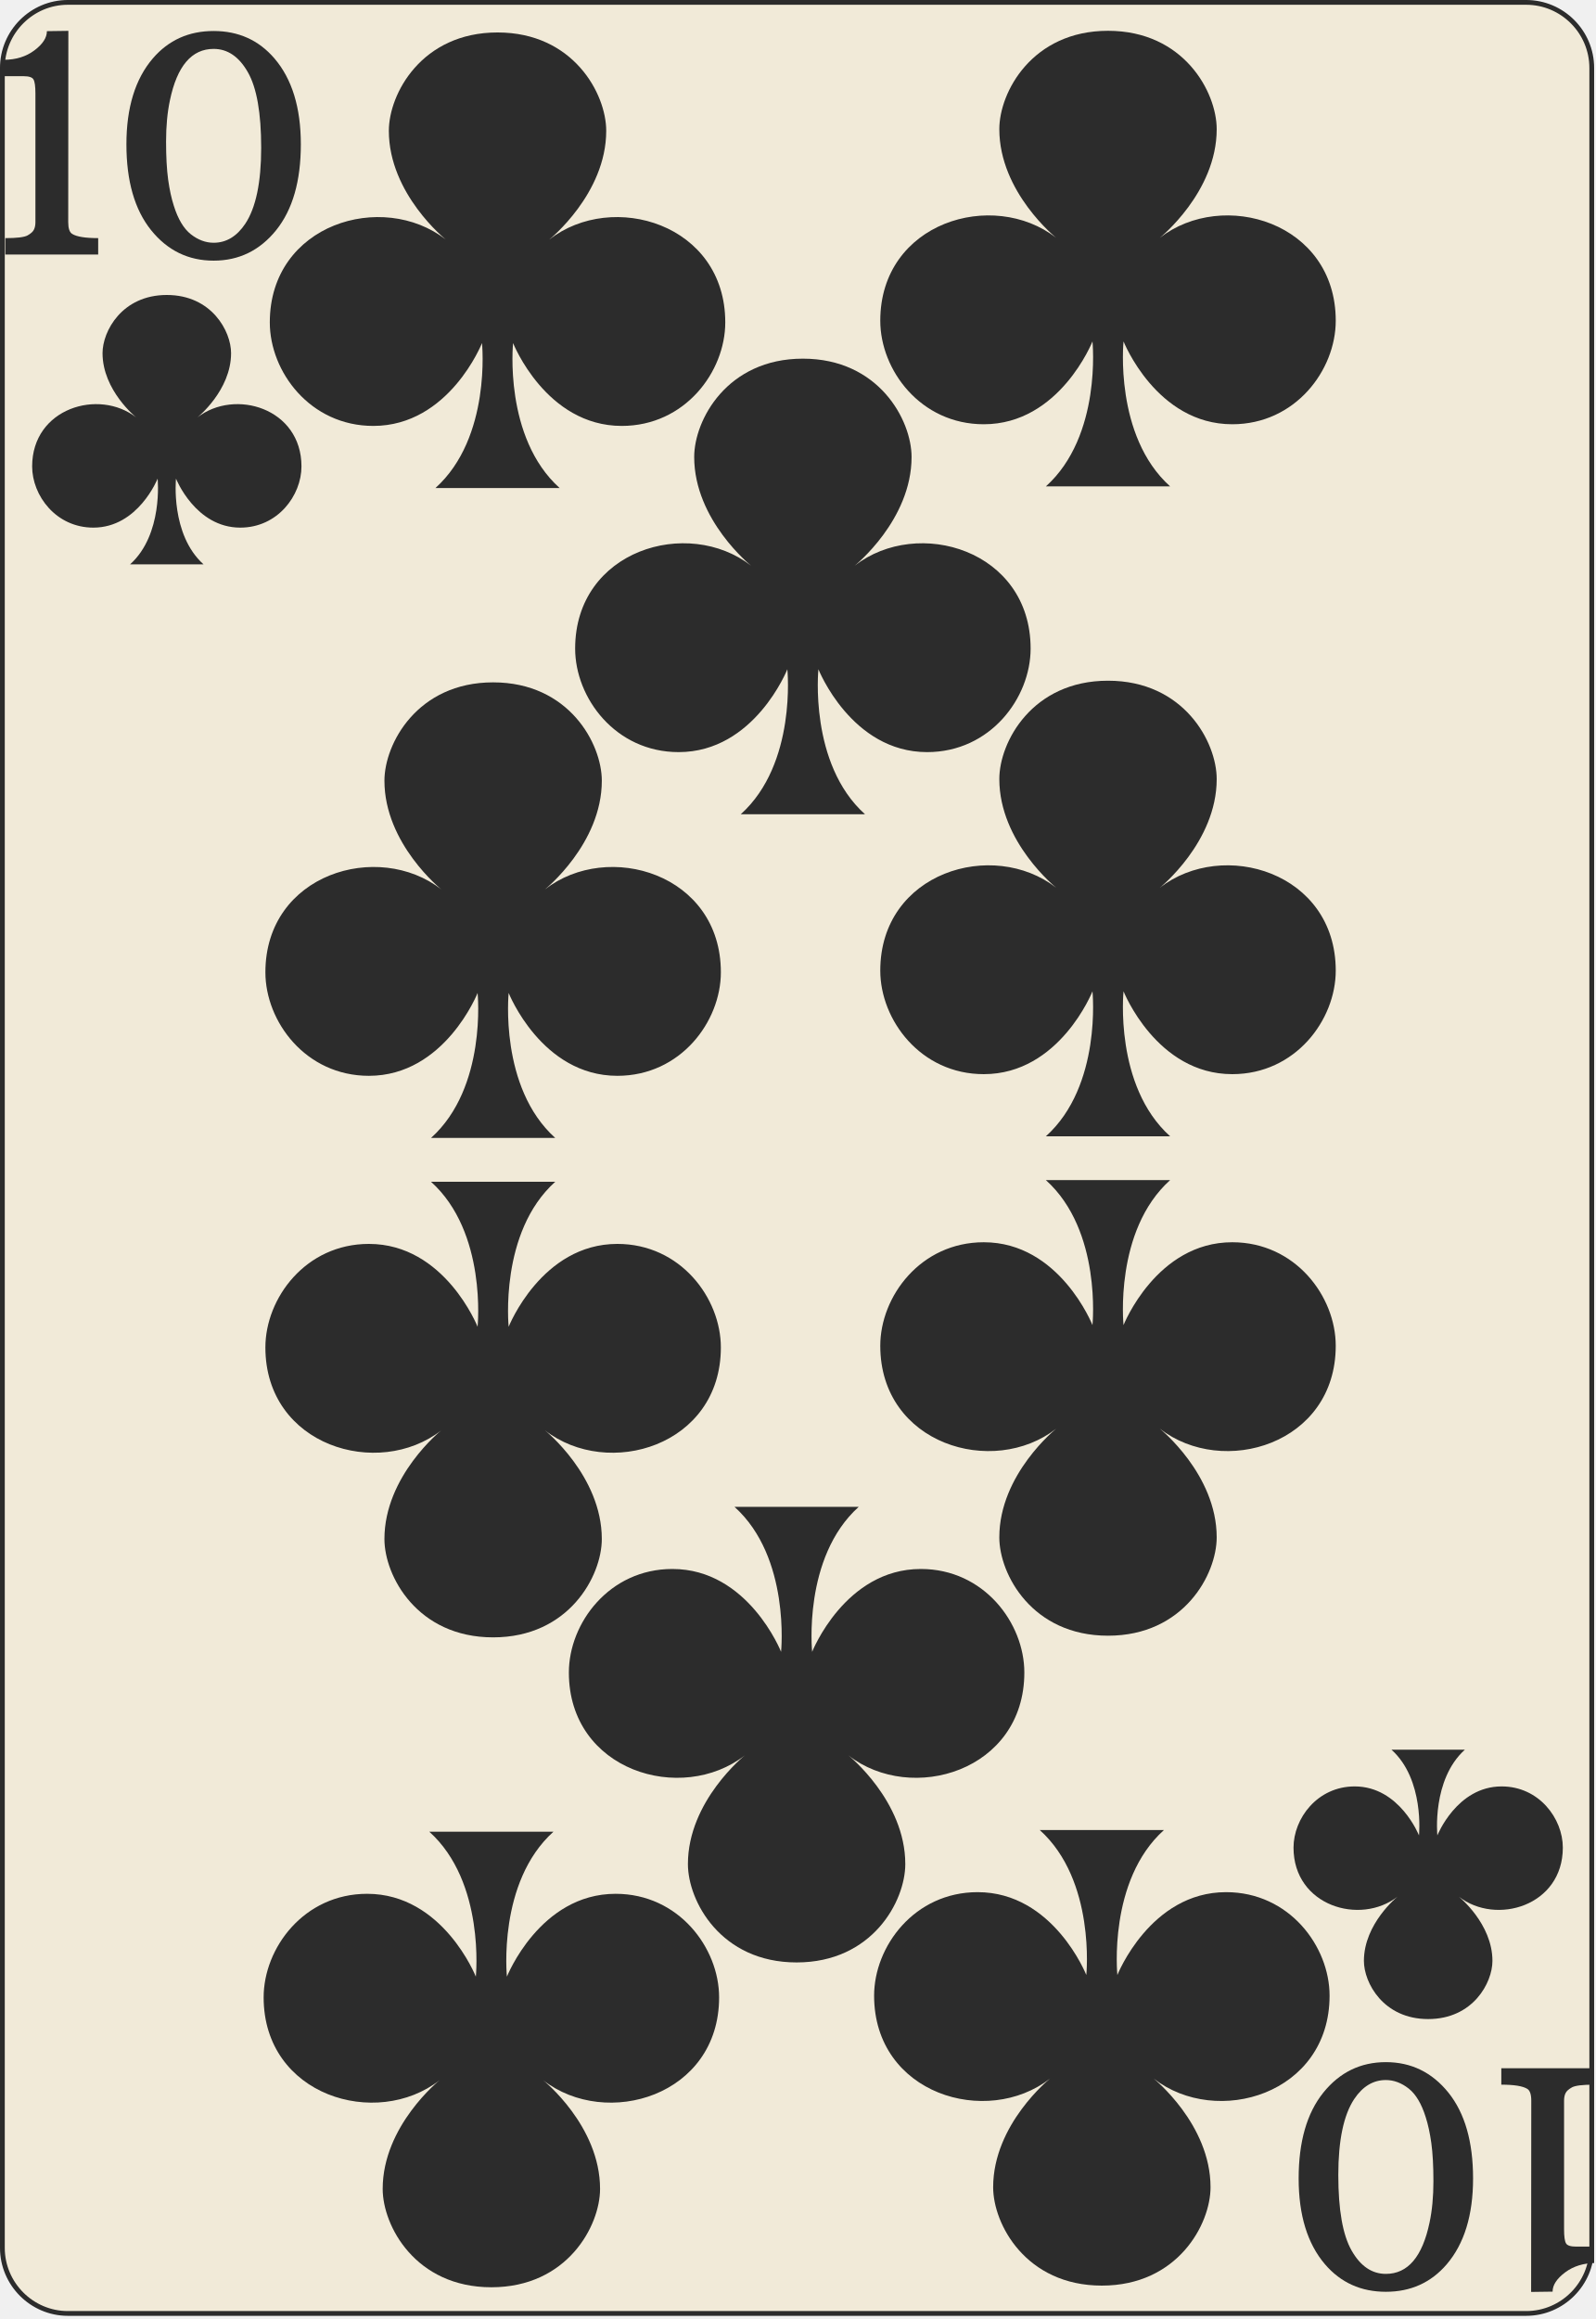
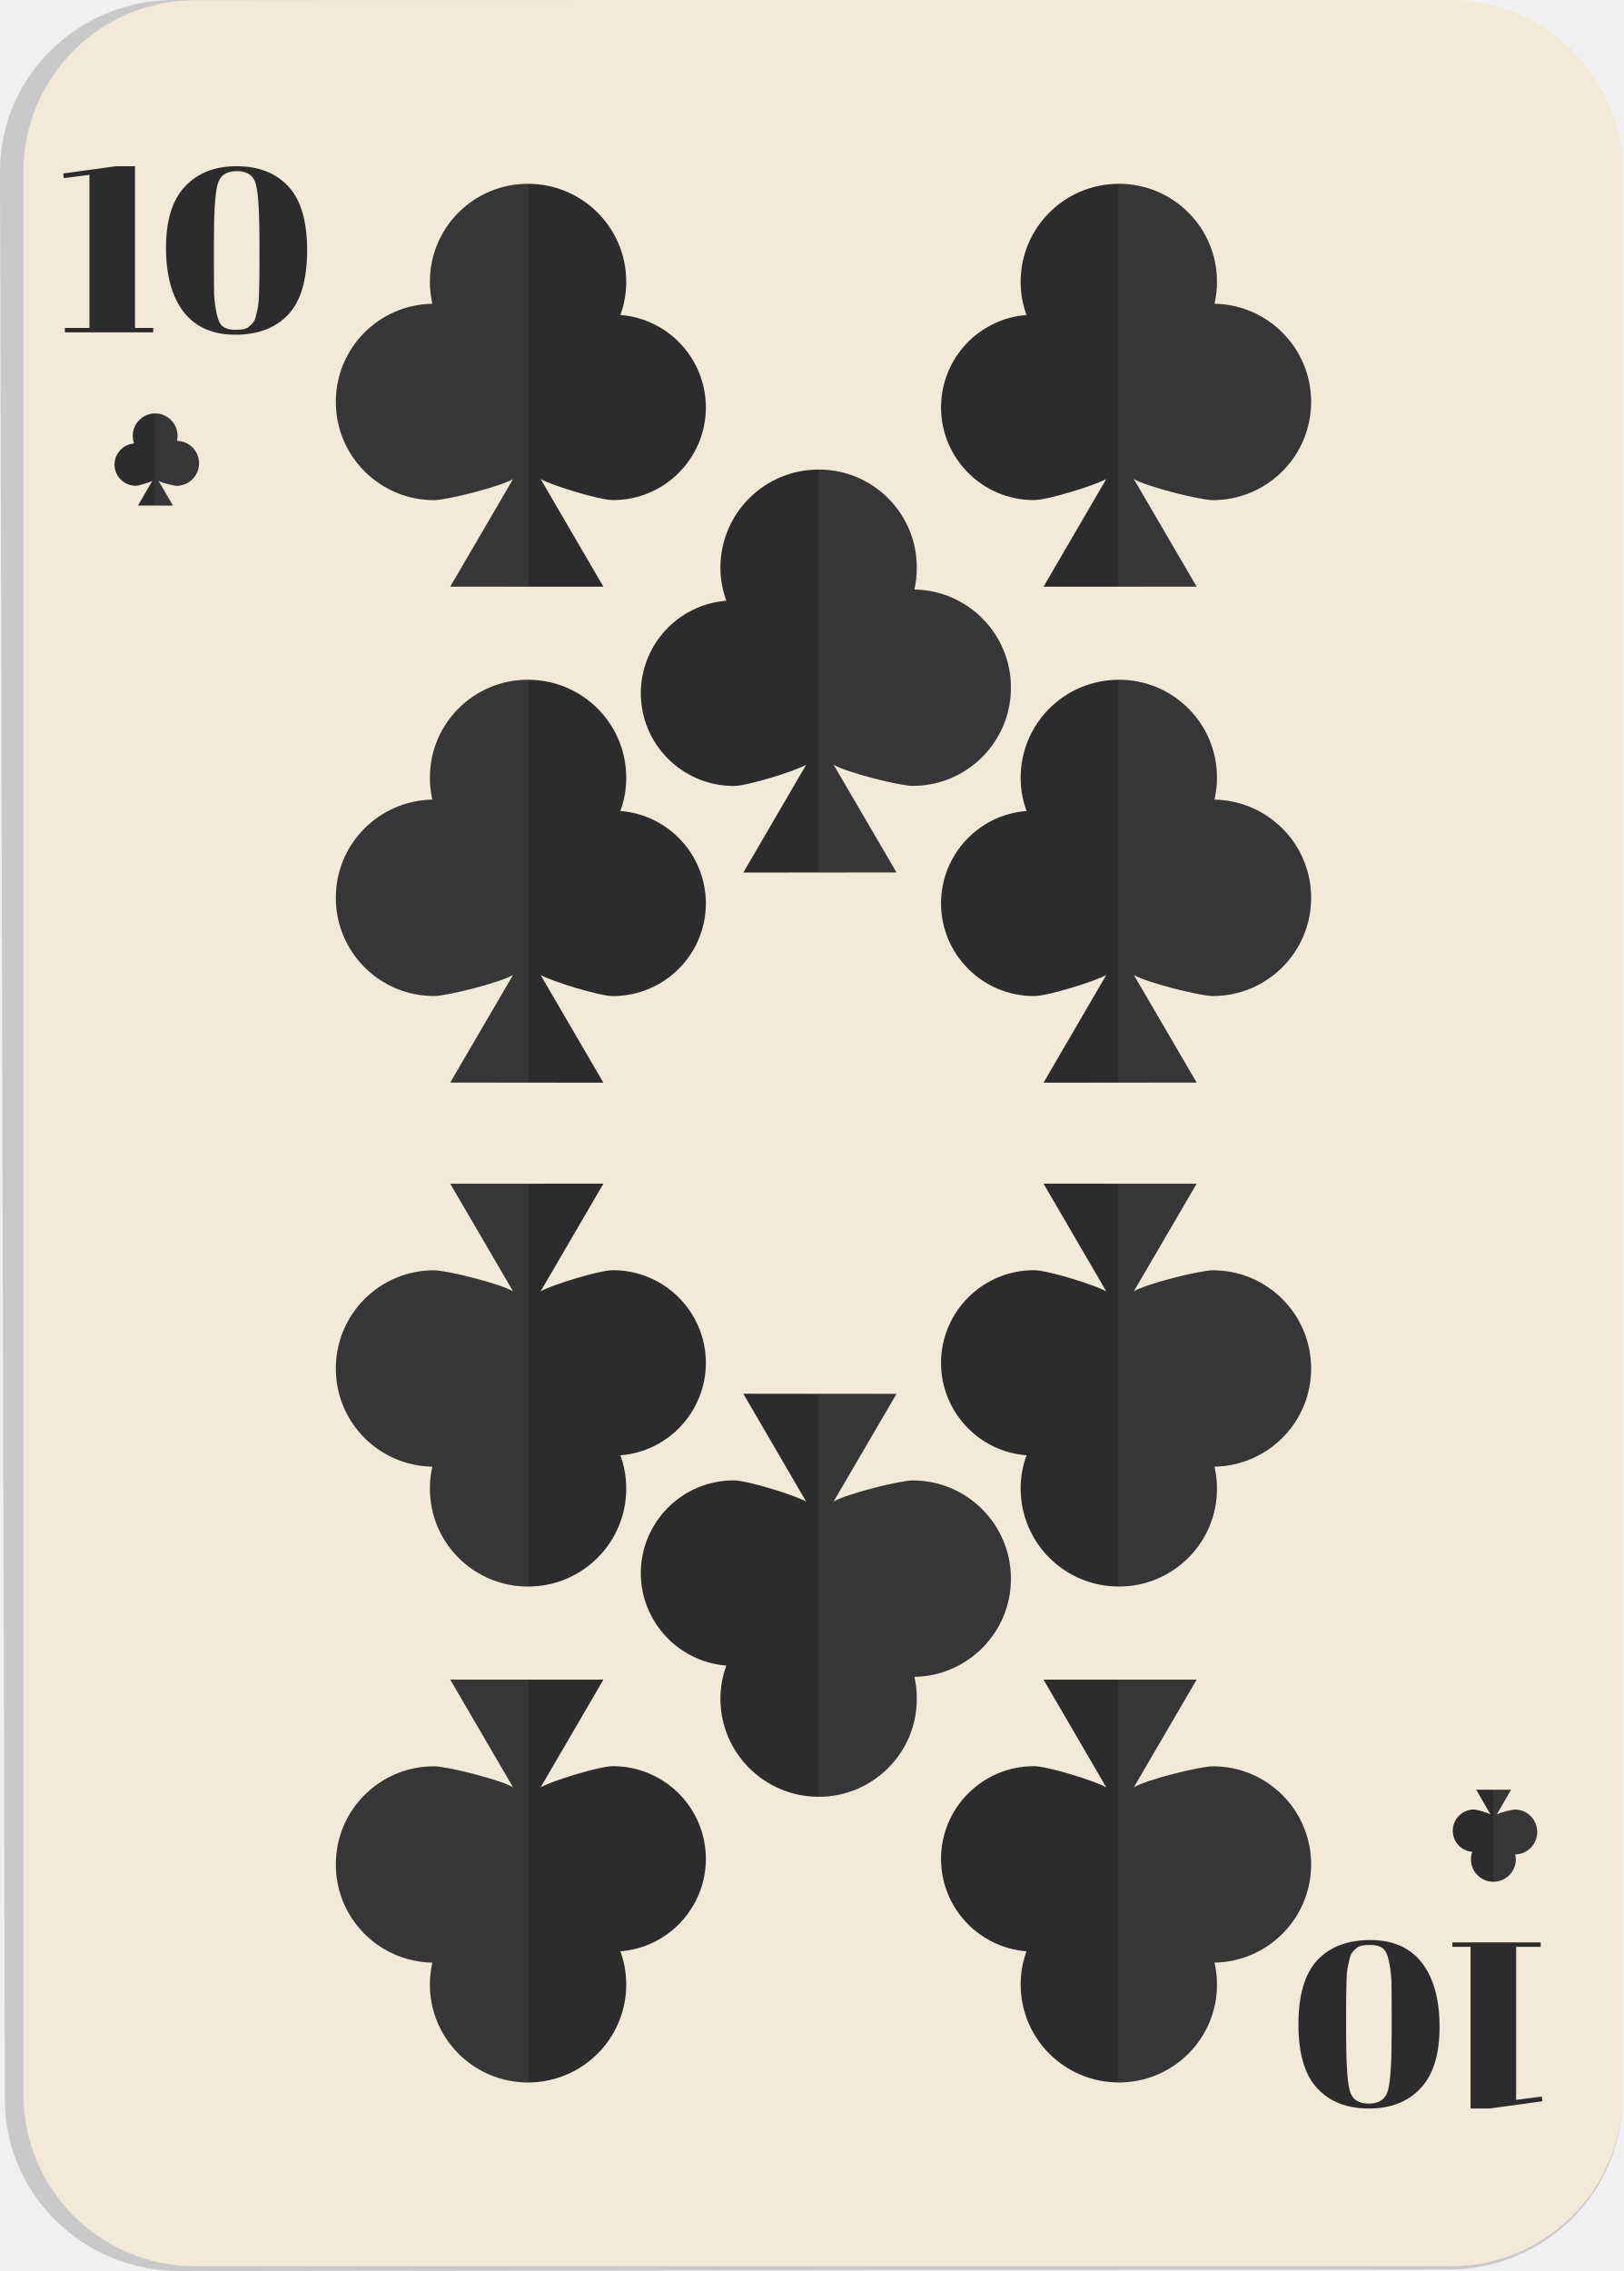
- <svg xmlns="http://www.w3.org/2000/svg" width="223" height="324" viewBox="0 0 223 324" fill="none">
-   <g clip-path="url(#clip0_2009_1705)">
-     <path d="M222.449 314.064C222.449 319.1 218.333 323.223 213.287 323.223H9.481C4.448 323.223 0.333 319.1 0.333 314.064V9.493C0.333 4.457 4.448 0.333 9.481 0.333H213.287C218.333 0.333 222.449 4.457 222.449 9.493V314.064Z" fill="#F1EAD8" stroke="#2C2C2C" stroke-width="0.667" />
-     <path d="M27.588 58.32C27.588 58.32 32.293 54.556 32.293 49.338C32.293 46.284 29.581 41.213 23.311 41.213C17.042 41.213 14.33 46.286 14.33 49.338C14.33 54.556 19.035 58.32 19.035 58.32C13.809 54.249 4.493 57.028 4.493 65.163C4.493 69.236 7.821 73.717 13.047 73.717C19.316 73.717 22.028 66.873 22.028 66.873C22.028 66.873 22.824 74.674 18.179 78.849H28.444C23.799 74.676 24.595 66.873 24.595 66.873C24.595 66.873 27.307 73.717 33.576 73.717C38.804 73.717 42.13 69.234 42.13 65.163C42.13 57.028 32.814 54.249 27.588 58.32Z" fill="#2C2C2C" />
-     <path d="M195.311 264.987C195.311 264.987 190.607 268.751 190.607 273.968C190.607 277.023 193.319 282.094 199.588 282.094C205.857 282.094 208.569 277.021 208.569 273.968C208.569 268.751 203.865 264.987 203.865 264.987C209.09 269.058 218.406 266.278 218.406 258.143C218.406 254.07 215.078 249.59 209.853 249.59C203.583 249.59 200.872 256.434 200.872 256.434C200.872 256.434 200.075 248.633 204.72 244.457H194.456C199.101 248.631 198.304 256.434 198.304 256.434C198.304 256.434 195.593 249.59 189.323 249.59C184.096 249.59 180.77 254.072 180.77 258.143C180.77 266.278 190.086 269.058 195.311 264.987Z" fill="#2C2C2C" />
-     <path d="M76.764 33.467C76.764 33.467 84.72 27.101 84.72 18.277C84.72 13.111 80.134 4.535 69.531 4.535C58.928 4.535 54.342 13.115 54.342 18.277C54.342 27.101 62.298 33.467 62.298 33.467C53.461 26.582 37.705 31.282 37.705 45.041C37.705 51.929 43.333 59.507 52.171 59.507C62.774 59.507 67.36 47.932 67.36 47.932C67.36 47.932 68.707 61.125 60.851 68.187H78.211C70.355 61.128 71.702 47.932 71.702 47.932C71.702 47.932 76.288 59.507 86.891 59.507C95.732 59.507 101.357 51.926 101.357 45.041C101.357 31.282 85.602 26.582 76.764 33.467Z" fill="#2C2C2C" />
-     <path d="M76.148 124.268C76.148 124.268 84.104 117.902 84.104 109.078C84.104 103.912 79.518 95.336 68.915 95.336C58.312 95.336 53.725 103.916 53.725 109.078C53.725 117.902 61.682 124.268 61.682 124.268C52.844 117.383 37.089 122.083 37.089 135.842C37.089 142.73 42.717 150.308 51.555 150.308C62.158 150.308 66.744 138.733 66.744 138.733C66.744 138.733 68.091 151.926 60.235 158.988H77.595C69.739 151.929 71.086 138.733 71.086 138.733C71.086 138.733 75.672 150.308 86.275 150.308C95.116 150.308 100.741 142.727 100.741 135.842C100.741 122.083 84.985 117.383 76.148 124.268Z" fill="#2C2C2C" />
-     <path d="M162.077 33.235C162.077 33.235 170.034 26.87 170.034 18.046C170.034 12.88 165.448 4.303 154.845 4.303C144.241 4.303 139.655 12.883 139.655 18.046C139.655 26.87 147.612 33.235 147.612 33.235C138.774 26.351 123.019 31.051 123.019 44.81C123.019 51.697 128.647 59.275 137.484 59.275C148.087 59.275 152.674 47.701 152.674 47.701C152.674 47.701 154.02 60.893 146.164 67.955H163.525C155.669 60.897 157.015 47.701 157.015 47.701C157.015 47.701 161.602 59.275 172.205 59.275C181.046 59.275 186.671 51.694 186.671 44.81C186.671 31.051 170.915 26.351 162.077 33.235Z" fill="#2C2C2C" />
-     <path d="M162.077 124.036C162.077 124.036 170.034 117.671 170.034 108.847C170.034 103.681 165.448 95.105 154.845 95.105C144.241 95.105 139.655 103.684 139.655 108.847C139.655 117.671 147.612 124.036 147.612 124.036C138.774 117.152 123.019 121.852 123.019 135.611C123.019 142.498 128.647 150.076 137.484 150.076C148.087 150.076 152.674 138.502 152.674 138.502C152.674 138.502 154.02 151.694 146.164 158.757H163.525C155.669 151.698 157.015 138.502 157.015 138.502C157.015 138.502 161.602 150.076 172.205 150.076C181.046 150.076 186.671 142.495 186.671 135.611C186.671 121.852 170.915 117.152 162.077 124.036Z" fill="#2C2C2C" />
-     <path d="M119.436 79.041C119.436 79.041 127.392 72.676 127.392 63.852C127.392 58.686 122.806 50.11 112.203 50.11C101.6 50.11 97.014 58.69 97.014 63.852C97.014 72.676 104.97 79.041 104.97 79.041C96.132 72.157 80.377 76.857 80.377 90.616C80.377 97.504 86.005 105.082 94.843 105.082C105.446 105.082 110.032 93.507 110.032 93.507C110.032 93.507 111.379 106.7 103.523 113.762H120.883C113.027 106.703 114.374 93.507 114.374 93.507C114.374 93.507 118.96 105.082 129.563 105.082C138.404 105.082 144.029 97.501 144.029 90.616C144.029 76.857 128.273 72.157 119.436 79.041Z" fill="#2C2C2C" />
-     <path d="M146.75 290.403C146.75 290.403 138.794 296.768 138.794 305.592C138.794 310.758 143.38 319.334 153.983 319.334C164.586 319.334 169.173 310.755 169.173 305.592C169.173 296.768 161.216 290.403 161.216 290.403C170.054 297.287 185.809 292.587 185.809 278.828C185.809 271.94 180.181 264.363 171.343 264.363C160.74 264.363 156.154 275.937 156.154 275.937C156.154 275.937 154.807 262.744 162.663 255.682H145.303C153.159 262.741 151.812 275.937 151.812 275.937C151.812 275.937 147.226 264.363 136.623 264.363C127.782 264.363 122.157 271.944 122.157 278.828C122.157 292.587 137.913 297.287 146.75 290.403Z" fill="#2C2C2C" />
-     <path d="M147.611 199.602C147.611 199.602 139.654 205.967 139.654 214.791C139.654 219.957 144.24 228.533 154.844 228.533C165.447 228.533 170.033 219.954 170.033 214.791C170.033 205.967 162.076 199.602 162.076 199.602C170.914 206.486 186.67 201.786 186.67 188.027C186.67 181.139 181.041 173.561 172.204 173.561C161.601 173.561 157.014 185.136 157.014 185.136C157.014 185.136 155.668 171.943 163.524 164.881H146.163C154.019 171.94 152.673 185.136 152.673 185.136C152.673 185.136 148.086 173.561 137.483 173.561C128.642 173.561 123.018 181.143 123.018 188.027C123.018 201.786 138.773 206.486 147.611 199.602Z" fill="#2C2C2C" />
-     <path d="M61.437 290.634C61.437 290.634 53.48 296.999 53.48 305.823C53.48 310.989 58.067 319.566 68.67 319.566C79.273 319.566 83.859 310.986 83.859 305.823C83.859 296.999 75.903 290.634 75.903 290.634C84.74 297.519 100.496 292.818 100.496 279.06C100.496 272.172 94.868 264.594 86.03 264.594C75.427 264.594 70.841 276.168 70.841 276.168C70.841 276.168 69.494 262.976 77.35 255.914H59.99C67.846 262.972 66.499 276.168 66.499 276.168C66.499 276.168 61.913 264.594 51.309 264.594C42.469 264.594 36.844 272.175 36.844 279.06C36.844 292.818 52.599 297.519 61.437 290.634Z" fill="#2C2C2C" />
-     <path d="M61.681 199.833C61.681 199.833 53.724 206.199 53.724 215.023C53.724 220.189 58.311 228.765 68.914 228.765C79.517 228.765 84.103 220.185 84.103 215.023C84.103 206.199 76.147 199.833 76.147 199.833C84.984 206.718 100.74 202.018 100.74 188.259C100.74 181.371 95.112 173.793 86.274 173.793C75.671 173.793 71.085 185.368 71.085 185.368C71.085 185.368 69.738 172.175 77.594 165.113H60.234C68.09 172.172 66.743 185.368 66.743 185.368C66.743 185.368 62.157 173.793 51.554 173.793C42.713 173.793 37.088 181.374 37.088 188.259C37.088 202.018 52.843 206.718 61.681 199.833Z" fill="#2C2C2C" />
-     <path d="M0.742 33.269C2.353 33.269 3.388 33.144 3.846 32.894C4.318 32.63 4.617 32.359 4.742 32.081C4.881 31.804 4.95 31.456 4.95 31.04V13.06C4.95 12.06 4.86 11.408 4.679 11.102C4.513 10.797 4.04 10.644 3.263 10.644H0.534V8.352C2.214 8.352 3.638 7.915 4.804 7.04C5.971 6.165 6.554 5.269 6.554 4.352L9.554 4.311L9.534 31.04C9.534 31.915 9.721 32.463 10.096 32.685C10.721 33.074 11.929 33.269 13.721 33.269V35.56H0.742V33.269Z" fill="#2C2C2C" />
-     <path d="M29.855 36.416C26.313 36.416 23.396 34.992 21.105 32.145C18.813 29.284 17.667 25.291 17.667 20.166C17.667 15.04 18.896 11.04 21.355 8.165C23.549 5.61 26.382 4.332 29.855 4.332C33.327 4.332 36.16 5.61 38.355 8.165C40.813 11.04 42.042 15.04 42.042 20.166C42.042 25.291 40.896 29.284 38.605 32.145C36.313 34.992 33.396 36.416 29.855 36.416ZM29.855 33.916C31.618 33.916 33.091 33.033 34.271 31.27C35.757 29.034 36.5 25.492 36.5 20.645C36.5 15.784 35.882 12.27 34.646 10.103C33.41 7.922 31.813 6.832 29.855 6.832C26.785 6.832 24.75 9.221 23.75 13.999C23.389 15.693 23.209 17.617 23.209 19.77C23.209 21.909 23.306 23.686 23.5 25.103C23.695 26.506 23.959 27.721 24.292 28.749C24.875 30.61 25.667 31.936 26.667 32.728C27.681 33.52 28.743 33.916 29.855 33.916Z" fill="#2C2C2C" />
-     <path d="M104.093 245.25C104.093 245.25 96.137 251.615 96.137 260.439C96.137 265.605 100.723 274.182 111.326 274.182C121.929 274.182 126.515 265.602 126.515 260.439C126.515 251.615 118.559 245.25 118.559 245.25C127.396 252.135 143.152 247.434 143.152 233.676C143.152 226.788 137.524 219.21 128.686 219.21C118.083 219.21 113.497 230.784 113.497 230.784C113.497 230.784 112.15 217.592 120.006 210.53H102.646C110.502 217.588 109.155 230.784 109.155 230.784C109.155 230.784 104.569 219.21 93.966 219.21C85.125 219.21 79.5 226.791 79.5 233.676C79.5 247.434 95.255 252.135 104.093 245.25Z" fill="#2C2C2C" />
-     <path d="M222.787 291.26C221.176 291.26 220.142 291.385 219.683 291.635C219.211 291.899 218.912 292.17 218.787 292.447C218.649 292.725 218.579 293.072 218.579 293.489V311.468C218.579 312.468 218.669 313.121 218.85 313.427C219.017 313.732 219.489 313.885 220.267 313.885H222.996V316.177C221.315 316.177 219.892 316.614 218.725 317.489C217.558 318.364 216.975 319.26 216.975 320.177L213.975 320.218L213.996 293.489C213.996 292.614 213.808 292.065 213.433 291.843C212.808 291.454 211.6 291.26 209.808 291.26V288.968H222.787V291.26Z" fill="#2C2C2C" />
-     <path d="M193.675 288.113C197.216 288.113 200.133 289.537 202.425 292.384C204.716 295.245 205.862 299.238 205.862 304.363C205.862 309.488 204.633 313.488 202.175 316.363C199.98 318.919 197.147 320.197 193.675 320.197C190.203 320.197 187.369 318.919 185.175 316.363C182.716 313.488 181.487 309.488 181.487 304.363C181.487 299.238 182.633 295.245 184.925 292.384C187.216 289.537 190.133 288.113 193.675 288.113ZM193.675 290.613C191.911 290.613 190.439 291.495 189.258 293.259C187.772 295.495 187.029 299.037 187.029 303.884C187.029 308.745 187.647 312.259 188.883 314.426C190.119 316.606 191.716 317.697 193.675 317.697C196.744 317.697 198.779 315.308 199.779 310.53C200.14 308.836 200.321 306.912 200.321 304.759C200.321 302.62 200.223 300.842 200.029 299.426C199.835 298.023 199.571 296.808 199.237 295.78C198.654 293.919 197.862 292.592 196.862 291.801C195.848 291.009 194.786 290.613 193.675 290.613Z" fill="#2C2C2C" />
-   </g>
-   <defs>
-     <clipPath id="clip0_2009_1705">
-       <rect width="222.783" height="323.556" fill="white" />
-     </clipPath>
-   </defs>
+ <svg xmlns="http://www.w3.org/2000/svg" width="143" height="200" viewBox="0 0 143 200" fill="none">
+   <path d="M15.8 200C7.345 200.014 0.456 193.269 0.431 184.958L6.86042e-05 15.139C-0.025 6.782 6.857 -0.007 15.337 5.69015e-06L127.564 0.212C136.008 0.233 142.879 7.026 142.879 15.365V184.832C142.879 193.107 136.037 199.853 127.614 199.867L15.8 200Z" fill="#C9C9C9" />
+   <path d="M17.194 199.58C8.858 199.58 2.069 192.82 2.069 184.506V15.089C2.069 6.775 8.862 0.015 17.194 0.015H127.785C136.135 0.015 142.909 6.775 142.909 15.089V184.506C142.909 192.82 136.135 199.58 127.785 199.58H17.194Z" fill="#F1EAD8" />
+   <path d="M106.968 26.753C107.101 26.121 107.198 25.489 107.187 24.818C107.202 20.043 103.31 16.18 98.539 16.188C93.768 16.195 89.901 20.043 89.898 24.818C89.898 25.848 90.077 26.832 90.418 27.74C86.2 28.063 82.894 31.581 82.883 35.882C82.894 40.391 86.552 44.042 91.061 44.042C92.263 44.05 96.525 42.718 97.44 42.183L91.912 51.671L105.396 51.664L99.86 42.183C100.969 42.847 105.687 44.042 106.828 44.042C111.614 44.042 115.484 40.158 115.48 35.391C115.48 30.666 111.682 26.832 106.968 26.753Z" fill="#2C2C2C" />
+   <path opacity="0.2" d="M106.967 26.753C107.1 26.121 107.197 25.489 107.186 24.818C107.2 20.043 103.309 16.18 98.537 16.188C98.527 16.188 98.512 16.195 98.498 16.195V51.675L105.394 51.668L99.859 42.186C100.968 42.851 105.685 44.046 106.827 44.046C111.612 44.046 115.482 40.162 115.479 35.394C115.479 30.666 111.681 26.832 106.967 26.753Z" fill="#616161" />
+   <path d="M80.538 51.919C80.671 51.287 80.76 50.648 80.746 49.984C80.76 45.209 76.869 41.339 72.101 41.354C67.326 41.354 63.46 45.209 63.453 49.984C63.453 51.014 63.643 51.994 63.973 52.903C59.766 53.233 56.452 56.744 56.441 61.045C56.449 65.568 60.103 69.205 64.62 69.219C65.822 69.226 70.091 67.894 71.006 67.349L65.47 76.844L78.958 76.83L73.415 67.342C74.524 68.017 79.245 69.209 80.39 69.209C85.172 69.209 89.042 65.331 89.039 60.557C89.046 55.832 85.241 51.994 80.538 51.919Z" fill="#2C2C2C" />
+   <path opacity="0.2" d="M80.537 51.919C80.67 51.287 80.76 50.648 80.745 49.984C80.76 45.209 76.868 41.339 72.1 41.354C72.093 41.354 72.079 41.354 72.064 41.354V76.834L78.961 76.826L73.418 67.338C74.527 68.013 79.248 69.205 80.393 69.205C85.175 69.205 89.045 65.328 89.042 60.553C89.045 55.832 85.24 51.994 80.537 51.919Z" fill="#616161" />
+   <path d="M106.968 70.422C107.101 69.79 107.198 69.158 107.187 68.494C107.202 63.719 103.31 59.849 98.539 59.864C93.768 59.871 89.901 63.719 89.898 68.494C89.898 69.525 90.077 70.508 90.418 71.42C86.2 71.743 82.894 75.261 82.883 79.562C82.894 84.071 86.552 87.715 91.061 87.722C92.263 87.73 96.525 86.397 97.44 85.863L91.912 95.351L105.396 95.337L99.86 85.856C100.969 86.523 105.687 87.715 106.828 87.715C111.614 87.715 115.484 83.838 115.48 79.063C115.48 74.342 111.682 70.508 106.968 70.422Z" fill="#2C2C2C" />
+   <path opacity="0.2" d="M106.967 70.422C107.1 69.79 107.197 69.158 107.186 68.494C107.2 63.719 103.309 59.849 98.537 59.864C98.527 59.864 98.512 59.864 98.498 59.864V95.351L105.394 95.337L99.859 85.856C100.968 86.523 105.685 87.715 106.827 87.715C111.612 87.715 115.482 83.838 115.479 79.063C115.479 74.342 111.681 70.508 106.967 70.422Z" fill="#616161" />
+   <path d="M38.081 26.753C37.951 26.121 37.858 25.489 37.869 24.818C37.858 20.043 41.742 16.18 46.514 16.188C51.288 16.195 55.158 20.043 55.158 24.818C55.158 25.848 54.979 26.832 54.641 27.74C58.849 28.063 62.163 31.581 62.173 35.882C62.166 40.391 58.508 44.042 53.995 44.042C52.8 44.05 48.524 42.718 47.616 42.183L53.148 51.671L39.66 51.664L45.196 42.183C44.087 42.847 39.373 44.042 38.231 44.042C33.446 44.042 29.572 40.158 29.583 35.391C29.576 30.666 33.37 26.832 38.081 26.753Z" fill="#2C2C2C" />
+   <path opacity="0.2" d="M38.08 26.753C37.951 26.121 37.858 25.489 37.868 24.818C37.858 20.043 41.742 16.18 46.513 16.188C46.524 16.188 46.531 16.195 46.545 16.195V51.675L39.656 51.668L45.192 42.186C44.083 42.851 39.369 44.046 38.227 44.046C33.442 44.046 29.568 40.162 29.579 35.394C29.576 30.666 33.37 26.832 38.08 26.753Z" fill="#616161" />
+   <path d="M38.081 70.422C37.951 69.79 37.858 69.158 37.869 68.494C37.858 63.719 41.742 59.849 46.514 59.864C51.288 59.871 55.158 63.719 55.158 68.494C55.158 69.525 54.979 70.508 54.641 71.42C58.849 71.743 62.163 75.261 62.173 79.562C62.166 84.071 58.508 87.715 53.995 87.722C52.8 87.73 48.524 86.397 47.616 85.863L53.148 95.351L39.66 95.337L45.196 85.856C44.087 86.523 39.373 87.715 38.231 87.715C33.446 87.715 29.572 83.838 29.583 79.063C29.576 74.342 33.37 70.508 38.081 70.422Z" fill="#2C2C2C" />
+   <path opacity="0.2" d="M38.08 70.422C37.951 69.79 37.858 69.158 37.868 68.494C37.858 63.719 41.742 59.849 46.513 59.864C46.524 59.864 46.531 59.864 46.545 59.864V95.351L39.656 95.337L45.192 85.856C44.083 86.523 39.369 87.715 38.227 87.715C33.442 87.715 29.568 83.838 29.579 79.063C29.576 74.342 33.37 70.508 38.08 70.422Z" fill="#616161" />
+   <path d="M106.968 172.838C107.101 173.463 107.198 174.102 107.187 174.766C107.202 179.533 103.31 183.403 98.539 183.396C93.768 183.389 89.901 179.541 89.898 174.766C89.898 173.728 90.077 172.752 90.418 171.844C86.2 171.52 82.894 168.002 82.883 163.709C82.894 159.192 86.552 155.549 91.061 155.541C92.263 155.534 96.525 156.866 97.44 157.408L91.912 147.92H105.396L99.86 157.408C100.969 156.733 105.687 155.556 106.828 155.556C111.614 155.549 115.484 159.426 115.48 164.2C115.48 168.925 111.682 172.759 106.968 172.838Z" fill="#2C2C2C" />
+   <path opacity="0.2" d="M106.967 172.838C107.1 173.463 107.197 174.102 107.186 174.766C107.2 179.533 103.309 183.403 98.537 183.396C98.527 183.396 98.512 183.396 98.498 183.396V147.916H105.394L99.859 157.404C100.968 156.73 105.685 155.552 106.827 155.552C111.612 155.545 115.482 159.422 115.479 164.197C115.479 168.925 111.681 172.759 106.967 172.838Z" fill="#616161" />
+   <path d="M80.538 147.672C80.671 148.296 80.76 148.928 80.746 149.607C80.76 154.374 76.869 158.244 72.101 158.237C67.326 158.23 63.46 154.374 63.453 149.607C63.453 148.569 63.643 147.593 63.973 146.681C59.766 146.351 56.452 142.832 56.441 138.546C56.449 134.03 60.103 130.379 64.62 130.371C65.822 130.371 70.091 131.696 71.006 132.242L65.47 122.743L78.958 122.757L73.415 132.245C74.524 131.571 79.245 130.386 80.39 130.379C85.172 130.379 89.042 134.256 89.039 139.031C89.046 143.752 85.241 147.6 80.538 147.672Z" fill="#2C2C2C" />
+   <path opacity="0.2" d="M80.537 147.671C80.67 148.296 80.76 148.928 80.745 149.606C80.76 154.374 76.868 158.244 72.1 158.237C72.093 158.237 72.079 158.237 72.064 158.237V122.75L78.961 122.757L73.418 132.245C74.527 131.57 79.248 130.385 80.393 130.378C85.175 130.378 89.045 134.256 89.042 139.03C89.045 143.751 85.24 147.6 80.537 147.671Z" fill="#616161" />
+   <path d="M106.968 129.162C107.101 129.787 107.198 130.426 107.187 131.09C107.202 135.864 103.31 139.727 98.539 139.72C93.768 139.72 89.901 135.864 89.898 131.09C89.898 130.059 90.077 129.076 90.418 128.164C86.2 127.848 82.894 124.315 82.883 120.029C82.894 115.513 86.552 111.869 91.061 111.862C92.263 111.854 96.525 113.186 97.44 113.728L91.912 104.24L105.396 104.247L99.86 113.728C100.969 113.054 105.687 111.876 106.828 111.876C111.614 111.869 115.484 115.746 115.48 120.528C115.48 125.249 111.682 129.083 106.968 129.162Z" fill="#2C2C2C" />
+   <path opacity="0.2" d="M106.967 129.162C107.1 129.786 107.197 130.425 107.186 131.089C107.2 135.864 103.309 139.727 98.537 139.72C98.527 139.72 98.512 139.72 98.498 139.72V104.247H105.394L99.859 113.728C100.968 113.053 105.685 111.876 106.827 111.876C111.612 111.868 115.482 115.746 115.479 120.528C115.479 125.248 111.681 129.083 106.967 129.162Z" fill="#616161" />
+   <path d="M38.081 172.838C37.951 173.463 37.858 174.102 37.869 174.766C37.858 179.533 41.742 183.403 46.514 183.396C51.288 183.389 55.158 179.541 55.158 174.766C55.158 173.728 54.979 172.752 54.641 171.844C58.849 171.52 62.163 168.002 62.173 163.709C62.166 159.192 58.508 155.549 53.995 155.541C52.8 155.534 48.524 156.866 47.616 157.408L53.148 147.92H39.66L45.196 157.408C44.087 156.733 39.373 155.556 38.231 155.556C33.446 155.549 29.572 159.426 29.583 164.2C29.576 168.925 33.37 172.759 38.081 172.838Z" fill="#2C2C2C" />
+   <path opacity="0.2" d="M38.08 172.838C37.951 173.463 37.858 174.102 37.868 174.766C37.858 179.533 41.742 183.403 46.513 183.396C46.524 183.396 46.531 183.396 46.545 183.396V147.916H39.656L45.192 157.404C44.083 156.73 39.369 155.552 38.227 155.552C33.442 155.545 29.568 159.422 29.579 164.197C29.576 168.925 33.37 172.759 38.08 172.838Z" fill="#616161" />
+   <path d="M38.081 129.162C37.951 129.787 37.858 130.426 37.869 131.09C37.858 135.864 41.742 139.727 46.514 139.72C51.288 139.72 55.158 135.864 55.158 131.09C55.158 130.059 54.979 129.076 54.641 128.164C58.849 127.848 62.163 124.315 62.173 120.029C62.166 115.513 58.508 111.869 53.995 111.862C52.8 111.854 48.524 113.186 47.616 113.728L53.148 104.24L39.66 104.247L45.196 113.728C44.087 113.054 39.373 111.876 38.231 111.876C33.446 111.869 29.572 115.746 29.583 120.528C29.576 125.249 33.37 129.083 38.081 129.162Z" fill="#2C2C2C" />
+   <path opacity="0.2" d="M38.08 129.162C37.951 129.786 37.858 130.425 37.868 131.089C37.858 135.864 41.742 139.727 46.513 139.72C46.524 139.72 46.531 139.72 46.545 139.72V104.247H39.656L45.192 113.728C44.083 113.053 39.369 111.876 38.227 111.876C33.442 111.868 29.568 115.746 29.579 120.528C29.576 125.248 33.37 129.083 38.08 129.162Z" fill="#616161" />
+   <path d="M15.587 38.83C15.619 38.682 15.637 38.542 15.637 38.381C15.637 37.3 14.754 36.41 13.663 36.41C12.571 36.41 11.695 37.3 11.695 38.381C11.695 38.618 11.735 38.844 11.814 39.056C10.848 39.128 10.091 39.939 10.087 40.912C10.087 41.942 10.931 42.779 11.957 42.779C12.23 42.779 13.203 42.47 13.415 42.351L12.151 44.52H15.228L13.964 42.351C14.215 42.506 15.3 42.779 15.562 42.779C16.649 42.779 17.529 41.888 17.529 40.801C17.533 39.72 16.664 38.84 15.587 38.83Z" fill="#2C2C2C" />
+   <path opacity="0.2" d="M15.587 38.83C15.619 38.682 15.637 38.542 15.637 38.381C15.637 37.3 14.754 36.41 13.662 36.41H13.655V44.516H15.228L13.964 42.348C14.215 42.502 15.3 42.775 15.562 42.775C16.649 42.775 17.529 41.885 17.529 40.797C17.532 39.72 16.664 38.84 15.587 38.83Z" fill="#616161" />
+   <path d="M133.451 163.307C133.487 163.454 133.508 163.601 133.508 163.748C133.508 164.843 132.621 165.719 131.53 165.719C130.446 165.719 129.559 164.843 129.559 163.748C129.559 163.518 129.599 163.299 129.678 163.091C128.715 163.012 127.958 162.208 127.958 161.232C127.958 160.201 128.791 159.358 129.825 159.358C130.094 159.358 131.074 159.659 131.279 159.785L130.019 157.616H133.092L131.832 159.792C132.083 159.638 133.164 159.365 133.426 159.365C134.521 159.358 135.393 160.248 135.393 161.343C135.397 162.416 134.535 163.299 133.451 163.307Z" fill="#2C2C2C" />
+   <path opacity="0.2" d="M133.451 163.307C133.487 163.454 133.508 163.601 133.508 163.748C133.508 164.843 132.622 165.719 131.53 165.719H131.52V157.62H133.092L131.832 159.795C132.083 159.641 133.164 159.368 133.426 159.368C134.521 159.361 135.393 160.251 135.393 161.346C135.397 162.416 134.535 163.299 133.451 163.307Z" fill="#616161" />
+   <path d="M7.876 15.399L5.612 15.687L5.571 15.276L10.222 14.638H11.889V28.879H13.494V29.27H5.715V28.879H7.876V15.399ZM20.714 29.476C18.724 29.476 17.208 28.803 16.166 27.459C15.137 26.114 14.622 24.235 14.622 21.82C14.622 19.405 15.178 17.608 16.289 16.428C17.401 15.234 18.917 14.638 20.837 14.638C22.772 14.638 24.288 15.227 25.386 16.407C26.497 17.587 27.052 19.467 27.052 22.046C27.052 24.626 26.497 26.512 25.386 27.706C24.274 28.886 22.717 29.476 20.714 29.476ZM18.841 21.285V23.116C18.841 24.447 18.848 25.387 18.862 25.936C18.889 26.485 18.965 27.054 19.088 27.644C19.212 28.234 19.41 28.618 19.685 28.796C19.959 28.961 20.282 29.043 20.652 29.043C21.023 29.043 21.297 29.023 21.475 28.982C21.667 28.941 21.832 28.858 21.969 28.735C22.12 28.598 22.244 28.467 22.34 28.344C22.436 28.206 22.511 28.001 22.566 27.726C22.635 27.452 22.689 27.198 22.731 26.965C22.772 26.732 22.799 26.389 22.813 25.936C22.84 25.058 22.854 24.173 22.854 23.281V21.47C22.854 18.781 22.751 17.045 22.546 16.263C22.353 15.468 21.791 15.07 20.858 15.07C19.925 15.07 19.356 15.475 19.15 16.284C18.944 17.093 18.841 18.76 18.841 21.285Z" fill="#2C2C2C" />
+   <path d="M133.54 184.93L135.804 184.641L135.845 185.053L131.194 185.691L129.527 185.691L129.527 171.45L127.922 171.45L127.922 171.059L135.701 171.059L135.701 171.45L133.54 171.45L133.54 184.93ZM120.702 170.853C122.692 170.853 124.208 171.525 125.25 172.87C126.279 174.214 126.794 176.094 126.794 178.509C126.794 180.923 126.238 182.721 125.127 183.901C124.015 185.094 122.499 185.691 120.579 185.691C118.644 185.691 117.128 185.101 116.031 183.921C114.919 182.741 114.364 180.862 114.364 178.282C114.364 175.703 114.919 173.817 116.031 172.623C117.142 171.443 118.699 170.853 120.702 170.853ZM122.575 179.044L122.575 177.212C122.575 175.881 122.568 174.942 122.554 174.393C122.527 173.844 122.451 173.275 122.328 172.685C122.204 172.095 122.006 171.711 121.731 171.532C121.457 171.368 121.134 171.285 120.764 171.285C120.393 171.285 120.119 171.306 119.941 171.347C119.749 171.388 119.584 171.47 119.447 171.594C119.296 171.731 119.172 171.861 119.076 171.985C118.98 172.122 118.905 172.328 118.85 172.602C118.781 172.877 118.727 173.131 118.685 173.364C118.644 173.597 118.617 173.94 118.603 174.393C118.576 175.271 118.562 176.156 118.562 177.048L118.562 178.859C118.562 181.548 118.665 183.283 118.871 184.065C119.063 184.861 119.625 185.259 120.558 185.259C121.491 185.259 122.06 184.854 122.266 184.045C122.472 183.235 122.575 181.568 122.575 179.044Z" fill="#2C2C2C" />
</svg>
